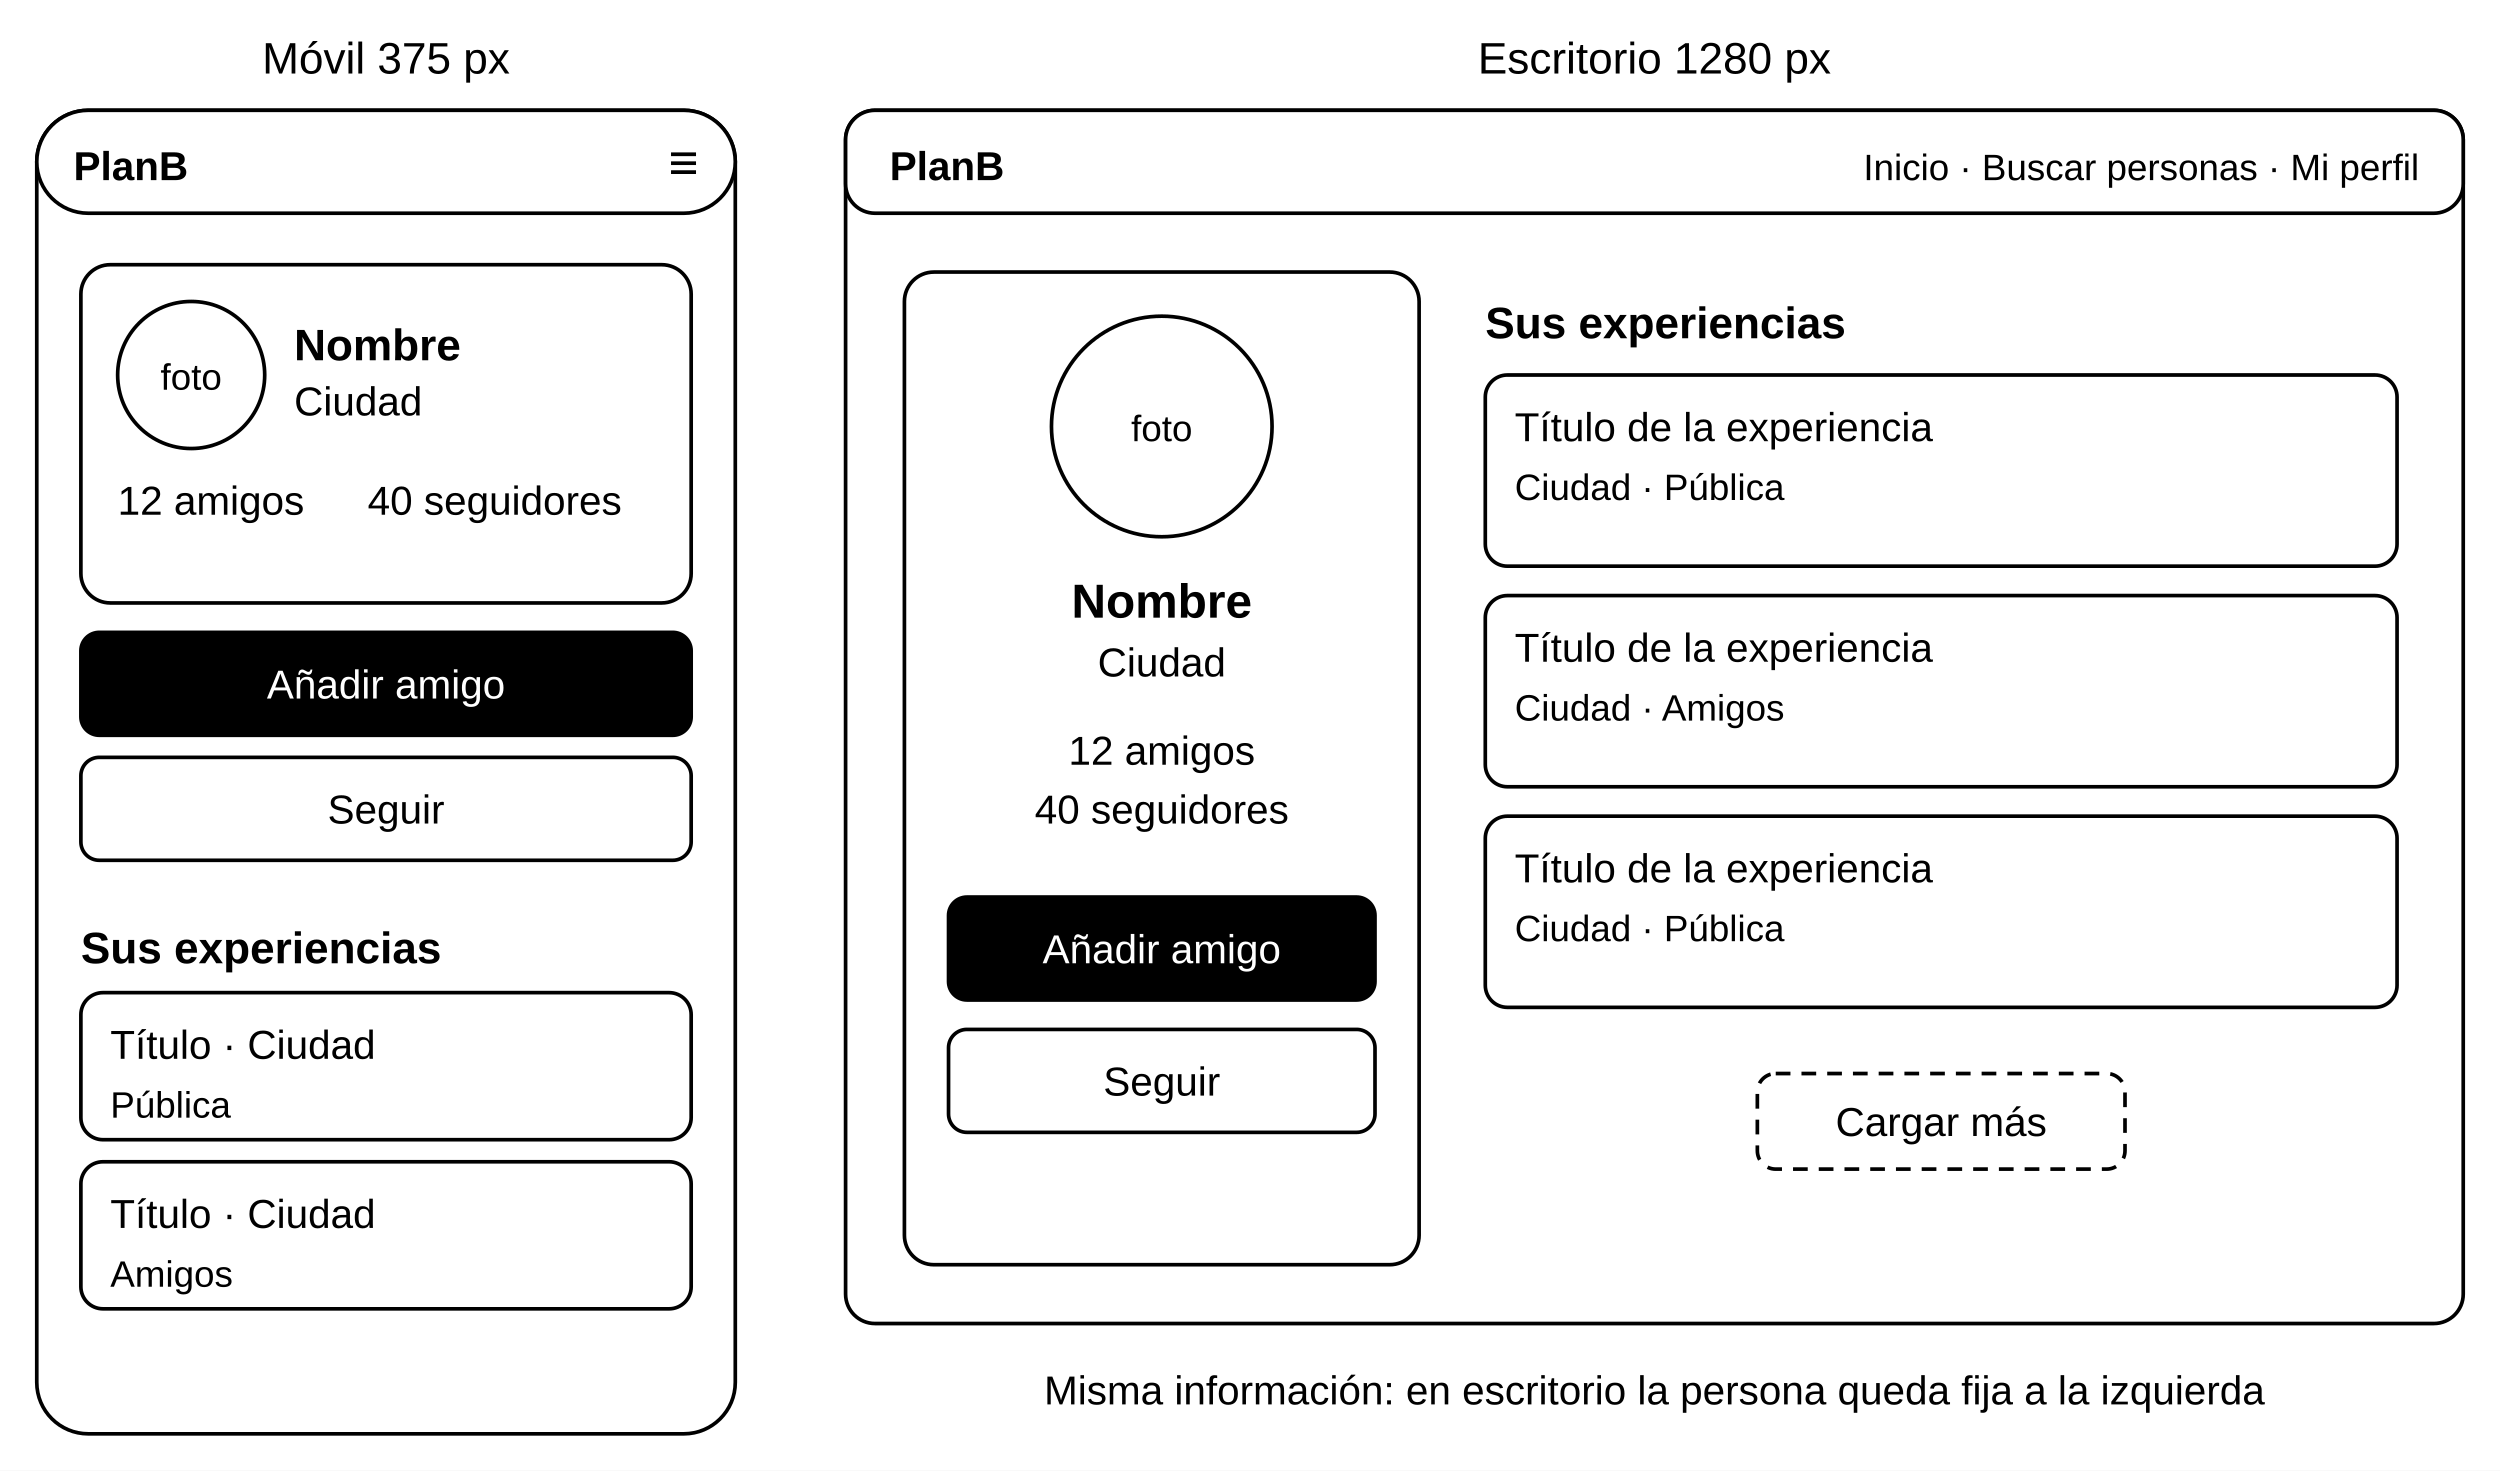
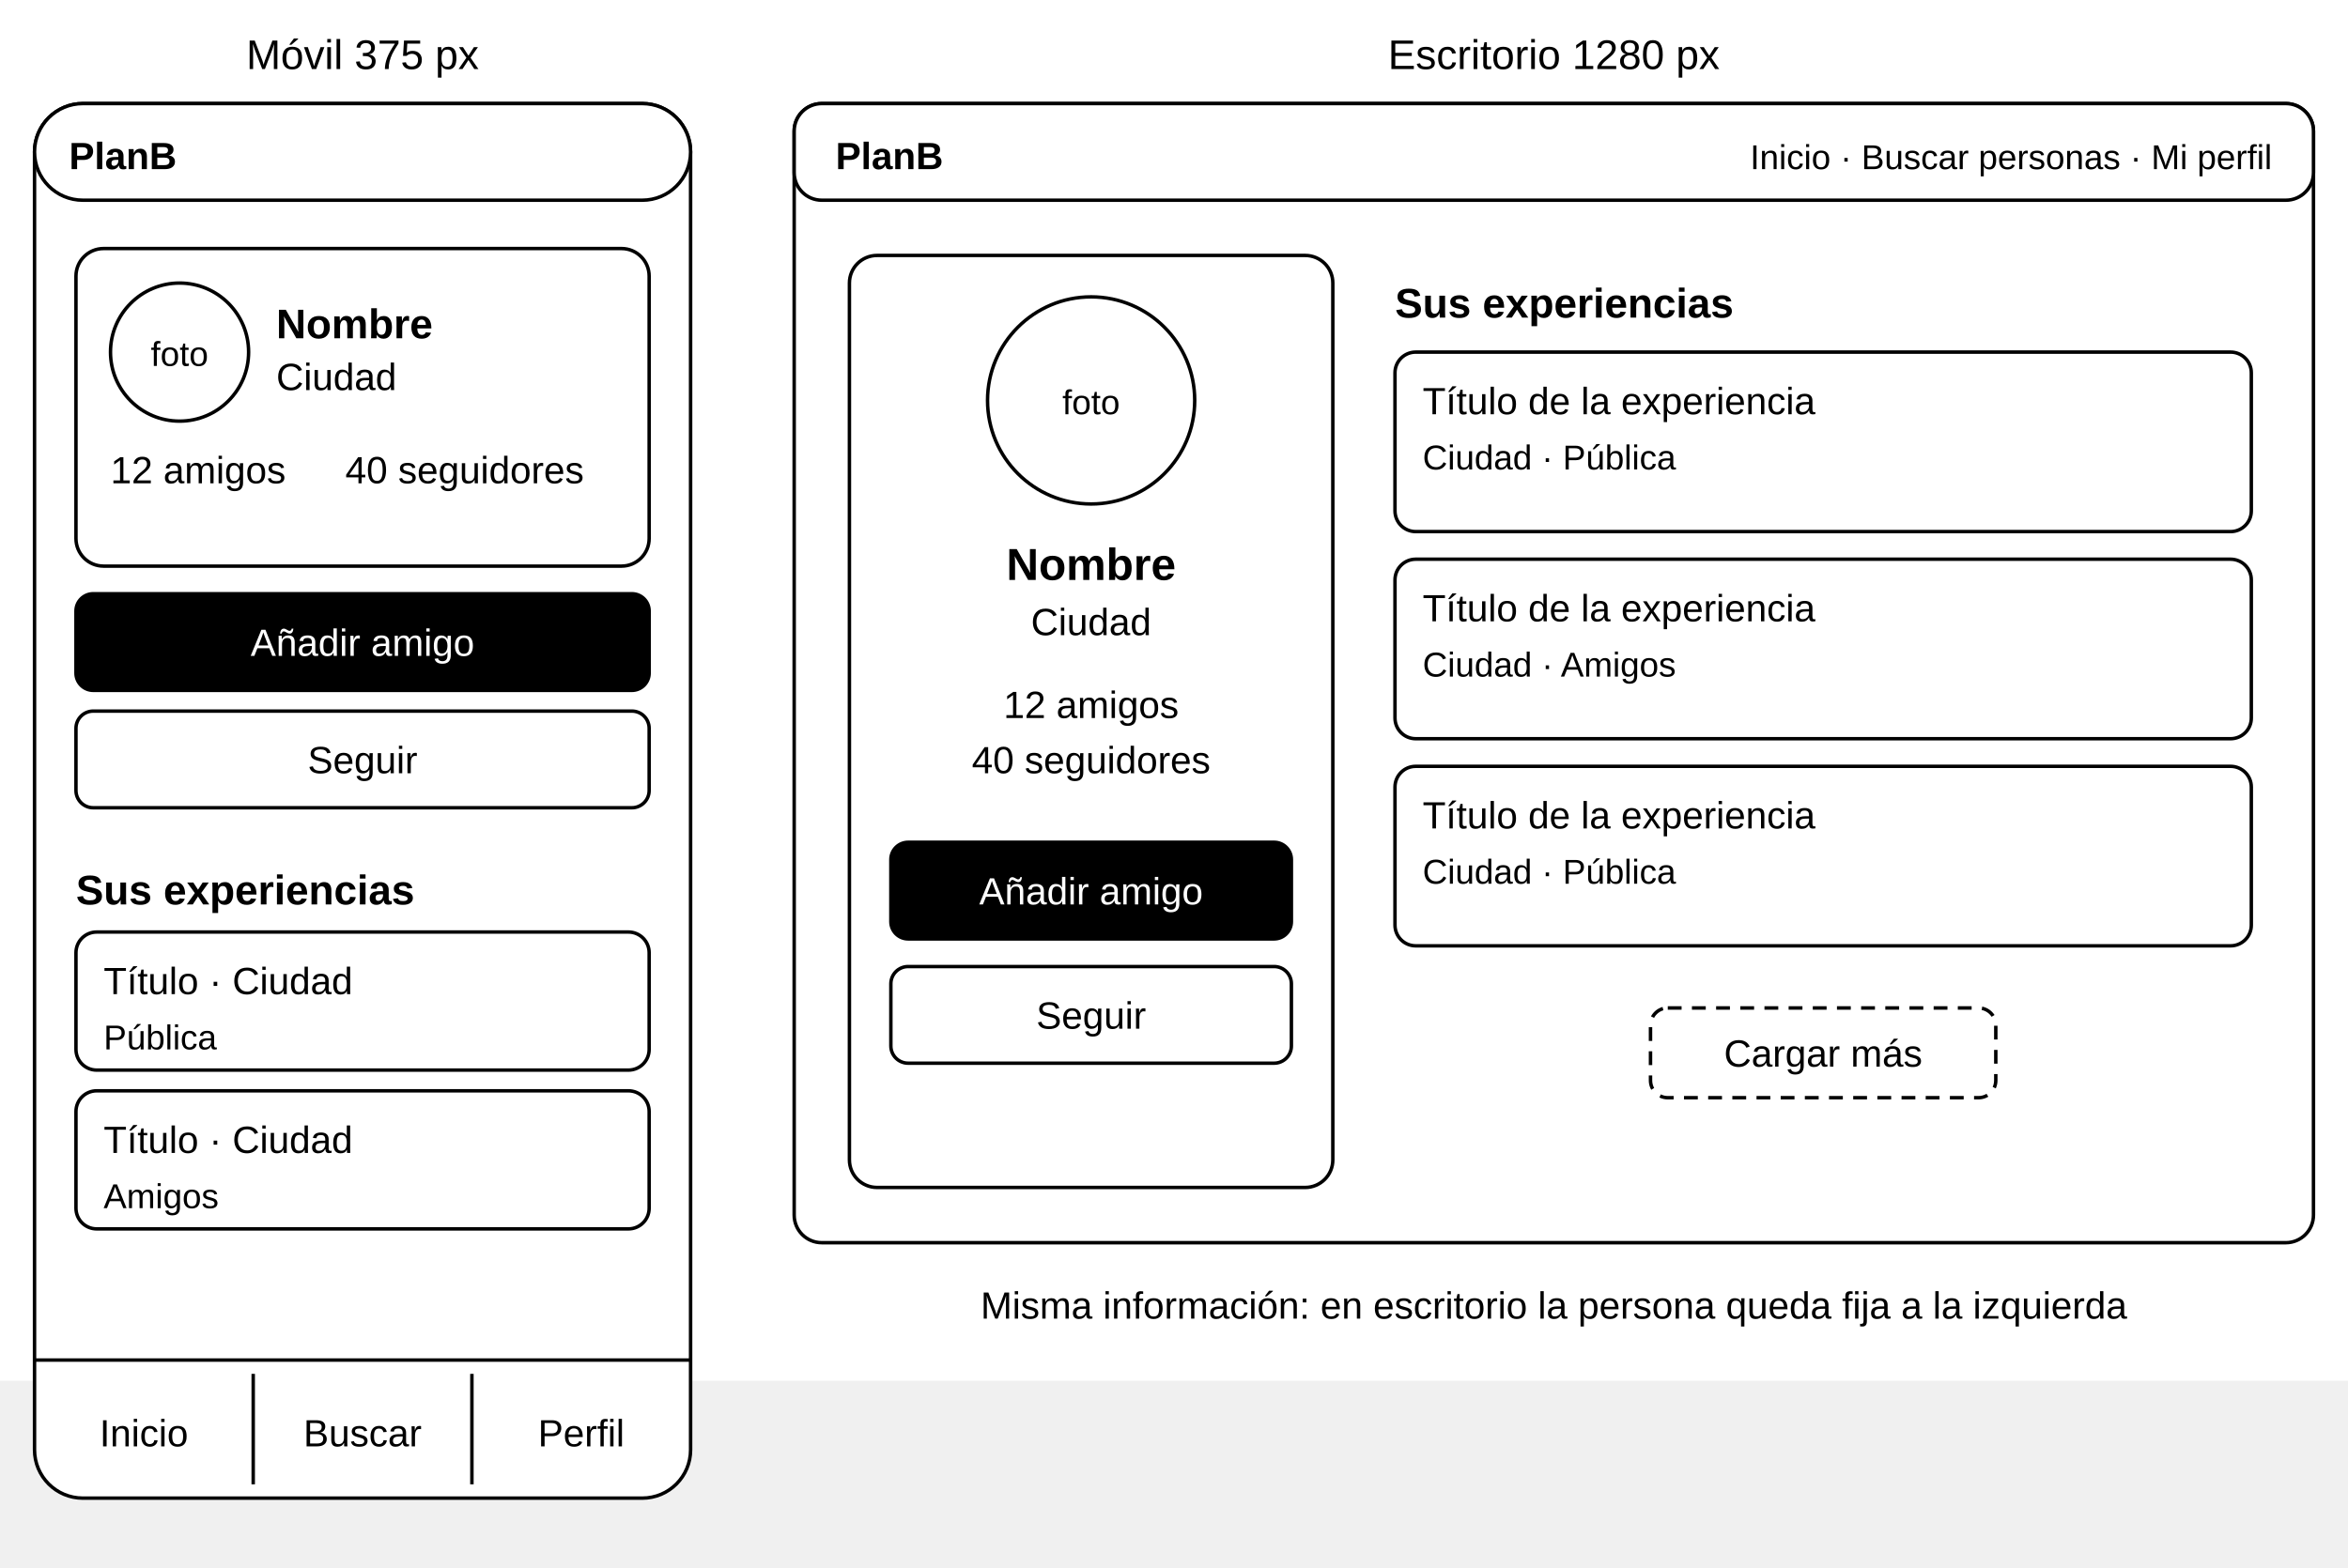
- <svg xmlns="http://www.w3.org/2000/svg" viewBox="0 0 680 400" width="680" height="400" role="img">
+ <svg xmlns="http://www.w3.org/2000/svg" viewBox="0 0 680 454" width="680" height="454" role="img">
  <rect width="680" height="400" fill="#fff" />
  <text x="105" y="20" font-family="Arial, Helvetica, sans-serif" font-size="12" text-anchor="middle" fill="#000">Móvil 375 px</text>
-   <rect x="10" y="30" width="190" height="360" rx="14" fill="#fff" stroke="#000" stroke-width="1" />
+   <rect x="10" y="30" width="190" height="404" rx="14" fill="#fff" stroke="#000" stroke-width="1" />
  <rect x="10" y="30" width="190" height="28" rx="14" fill="#fff" stroke="#000" stroke-width="1" />
  <text x="20" y="49" font-family="Arial, Helvetica, sans-serif" font-size="11" text-anchor="start" fill="#000" font-weight="bold">PlanB</text>
-   <text x="190" y="49" font-family="Arial, Helvetica, sans-serif" font-size="14" text-anchor="end" fill="#000">≡</text>
  <rect x="22" y="72" width="166" height="92" rx="8" fill="#fff" stroke="#000" stroke-width="1" />
  <circle cx="52" cy="102" r="20" fill="#fff" stroke="#000" />
  <text x="52" y="106" font-family="Arial, Helvetica, sans-serif" font-size="10" text-anchor="middle" fill="#000">foto</text>
  <text x="80" y="98" font-family="Arial, Helvetica, sans-serif" font-size="12" text-anchor="start" fill="#000" font-weight="bold">Nombre</text>
  <text x="80" y="113" font-family="Arial, Helvetica, sans-serif" font-size="11" text-anchor="start" fill="#000">Ciudad</text>
  <text x="32" y="140" font-family="Arial, Helvetica, sans-serif" font-size="11" text-anchor="start" fill="#000">12 amigos</text>
  <text x="100" y="140" font-family="Arial, Helvetica, sans-serif" font-size="11" text-anchor="start" fill="#000">40 seguidores</text>
  <rect x="22" y="172" width="166" height="28" rx="5" fill="#000" stroke="#000" stroke-width="1" />
  <text x="105.0" y="190.0" font-family="Arial, Helvetica, sans-serif" font-size="11" text-anchor="middle" fill="#fff">Añadir amigo</text>
  <rect x="22" y="206" width="166" height="28" rx="5" fill="#fff" stroke="#000" stroke-width="1" />
  <text x="105.0" y="224.0" font-family="Arial, Helvetica, sans-serif" font-size="11" text-anchor="middle" fill="#000">Seguir</text>
  <text x="22" y="262" font-family="Arial, Helvetica, sans-serif" font-size="12" text-anchor="start" fill="#000" font-weight="bold">Sus experiencias</text>
  <rect x="22" y="270" width="166" height="40" rx="6" fill="#fff" stroke="#000" stroke-width="1" />
  <text x="30" y="288" font-family="Arial, Helvetica, sans-serif" font-size="11" text-anchor="start" fill="#000">Título · Ciudad</text>
  <text x="30" y="304" font-family="Arial, Helvetica, sans-serif" font-size="10" text-anchor="start" fill="#000">Pública</text>
  <rect x="22" y="316" width="166" height="40" rx="6" fill="#fff" stroke="#000" stroke-width="1" />
  <text x="30" y="334" font-family="Arial, Helvetica, sans-serif" font-size="11" text-anchor="start" fill="#000">Título · Ciudad</text>
  <text x="30" y="350" font-family="Arial, Helvetica, sans-serif" font-size="10" text-anchor="start" fill="#000">Amigos</text>
  <text x="450" y="20" font-family="Arial, Helvetica, sans-serif" font-size="12" text-anchor="middle" fill="#000">Escritorio 1280 px</text>
  <rect x="230" y="30" width="440" height="330" rx="8" fill="#fff" stroke="#000" stroke-width="1" />
  <rect x="230" y="30" width="440" height="28" rx="8" fill="#fff" stroke="#000" stroke-width="1" />
  <text x="242" y="49" font-family="Arial, Helvetica, sans-serif" font-size="11" text-anchor="start" fill="#000" font-weight="bold">PlanB</text>
  <text x="658" y="49" font-family="Arial, Helvetica, sans-serif" font-size="10" text-anchor="end" fill="#000">Inicio · Buscar personas · Mi perfil</text>
  <rect x="246" y="74" width="140" height="270" rx="8" fill="#fff" stroke="#000" stroke-width="1" />
  <circle cx="316" cy="116" r="30" fill="#fff" stroke="#000" />
  <text x="316" y="120" font-family="Arial, Helvetica, sans-serif" font-size="10" text-anchor="middle" fill="#000">foto</text>
  <text x="316" y="168" font-family="Arial, Helvetica, sans-serif" font-size="13" text-anchor="middle" fill="#000" font-weight="bold">Nombre</text>
  <text x="316" y="184" font-family="Arial, Helvetica, sans-serif" font-size="11" text-anchor="middle" fill="#000">Ciudad</text>
  <text x="316" y="208" font-family="Arial, Helvetica, sans-serif" font-size="11" text-anchor="middle" fill="#000">12 amigos</text>
  <text x="316" y="224" font-family="Arial, Helvetica, sans-serif" font-size="11" text-anchor="middle" fill="#000">40 seguidores</text>
  <rect x="258" y="244" width="116" height="28" rx="5" fill="#000" stroke="#000" stroke-width="1" />
  <text x="316.0" y="262.0" font-family="Arial, Helvetica, sans-serif" font-size="11" text-anchor="middle" fill="#fff">Añadir amigo</text>
  <rect x="258" y="280" width="116" height="28" rx="5" fill="#fff" stroke="#000" stroke-width="1" />
  <text x="316.0" y="298.0" font-family="Arial, Helvetica, sans-serif" font-size="11" text-anchor="middle" fill="#000">Seguir</text>
  <text x="404" y="92" font-family="Arial, Helvetica, sans-serif" font-size="12" text-anchor="start" fill="#000" font-weight="bold">Sus experiencias</text>
  <rect x="404" y="102" width="248" height="52" rx="6" fill="#fff" stroke="#000" stroke-width="1" />
  <text x="412" y="120" font-family="Arial, Helvetica, sans-serif" font-size="11" text-anchor="start" fill="#000">Título de la experiencia</text>
  <text x="412" y="136" font-family="Arial, Helvetica, sans-serif" font-size="10" text-anchor="start" fill="#000">Ciudad · Pública</text>
  <rect x="404" y="162" width="248" height="52" rx="6" fill="#fff" stroke="#000" stroke-width="1" />
  <text x="412" y="180" font-family="Arial, Helvetica, sans-serif" font-size="11" text-anchor="start" fill="#000">Título de la experiencia</text>
  <text x="412" y="196" font-family="Arial, Helvetica, sans-serif" font-size="10" text-anchor="start" fill="#000">Ciudad · Amigos</text>
  <rect x="404" y="222" width="248" height="52" rx="6" fill="#fff" stroke="#000" stroke-width="1" />
  <text x="412" y="240" font-family="Arial, Helvetica, sans-serif" font-size="11" text-anchor="start" fill="#000">Título de la experiencia</text>
  <text x="412" y="256" font-family="Arial, Helvetica, sans-serif" font-size="10" text-anchor="start" fill="#000">Ciudad · Pública</text>
  <rect x="478" y="292" width="100" height="26" rx="5" fill="#fff" stroke="#000" stroke-width="1" stroke-dasharray="4 3" />
  <text x="528.0" y="309.0" font-family="Arial, Helvetica, sans-serif" font-size="11" text-anchor="middle" fill="#000">Cargar más</text>
  <text x="450" y="382" font-family="Arial, Helvetica, sans-serif" font-size="11" text-anchor="middle" fill="#000">Misma información: en escritorio la persona queda fija a la izquierda</text>
+   <line x1="10.0" y1="394.0" x2="200.0" y2="394.0" stroke="#000" stroke-width="1" />
+   <line x1="73.333" y1="398.0" x2="73.333" y2="430.0" stroke="#000" stroke-width="1" />
+   <line x1="136.667" y1="398.0" x2="136.667" y2="430.0" stroke="#000" stroke-width="1" />
+   <text x="41.667" y="419.0" font-family="Arial, Helvetica, sans-serif" font-size="11" text-anchor="middle" fill="#000">Inicio</text>
+   <text x="105.0" y="419.0" font-family="Arial, Helvetica, sans-serif" font-size="11" text-anchor="middle" fill="#000">Buscar</text>
+   <text x="168.333" y="419.0" font-family="Arial, Helvetica, sans-serif" font-size="11" text-anchor="middle" fill="#000">Perfil</text>
</svg>
